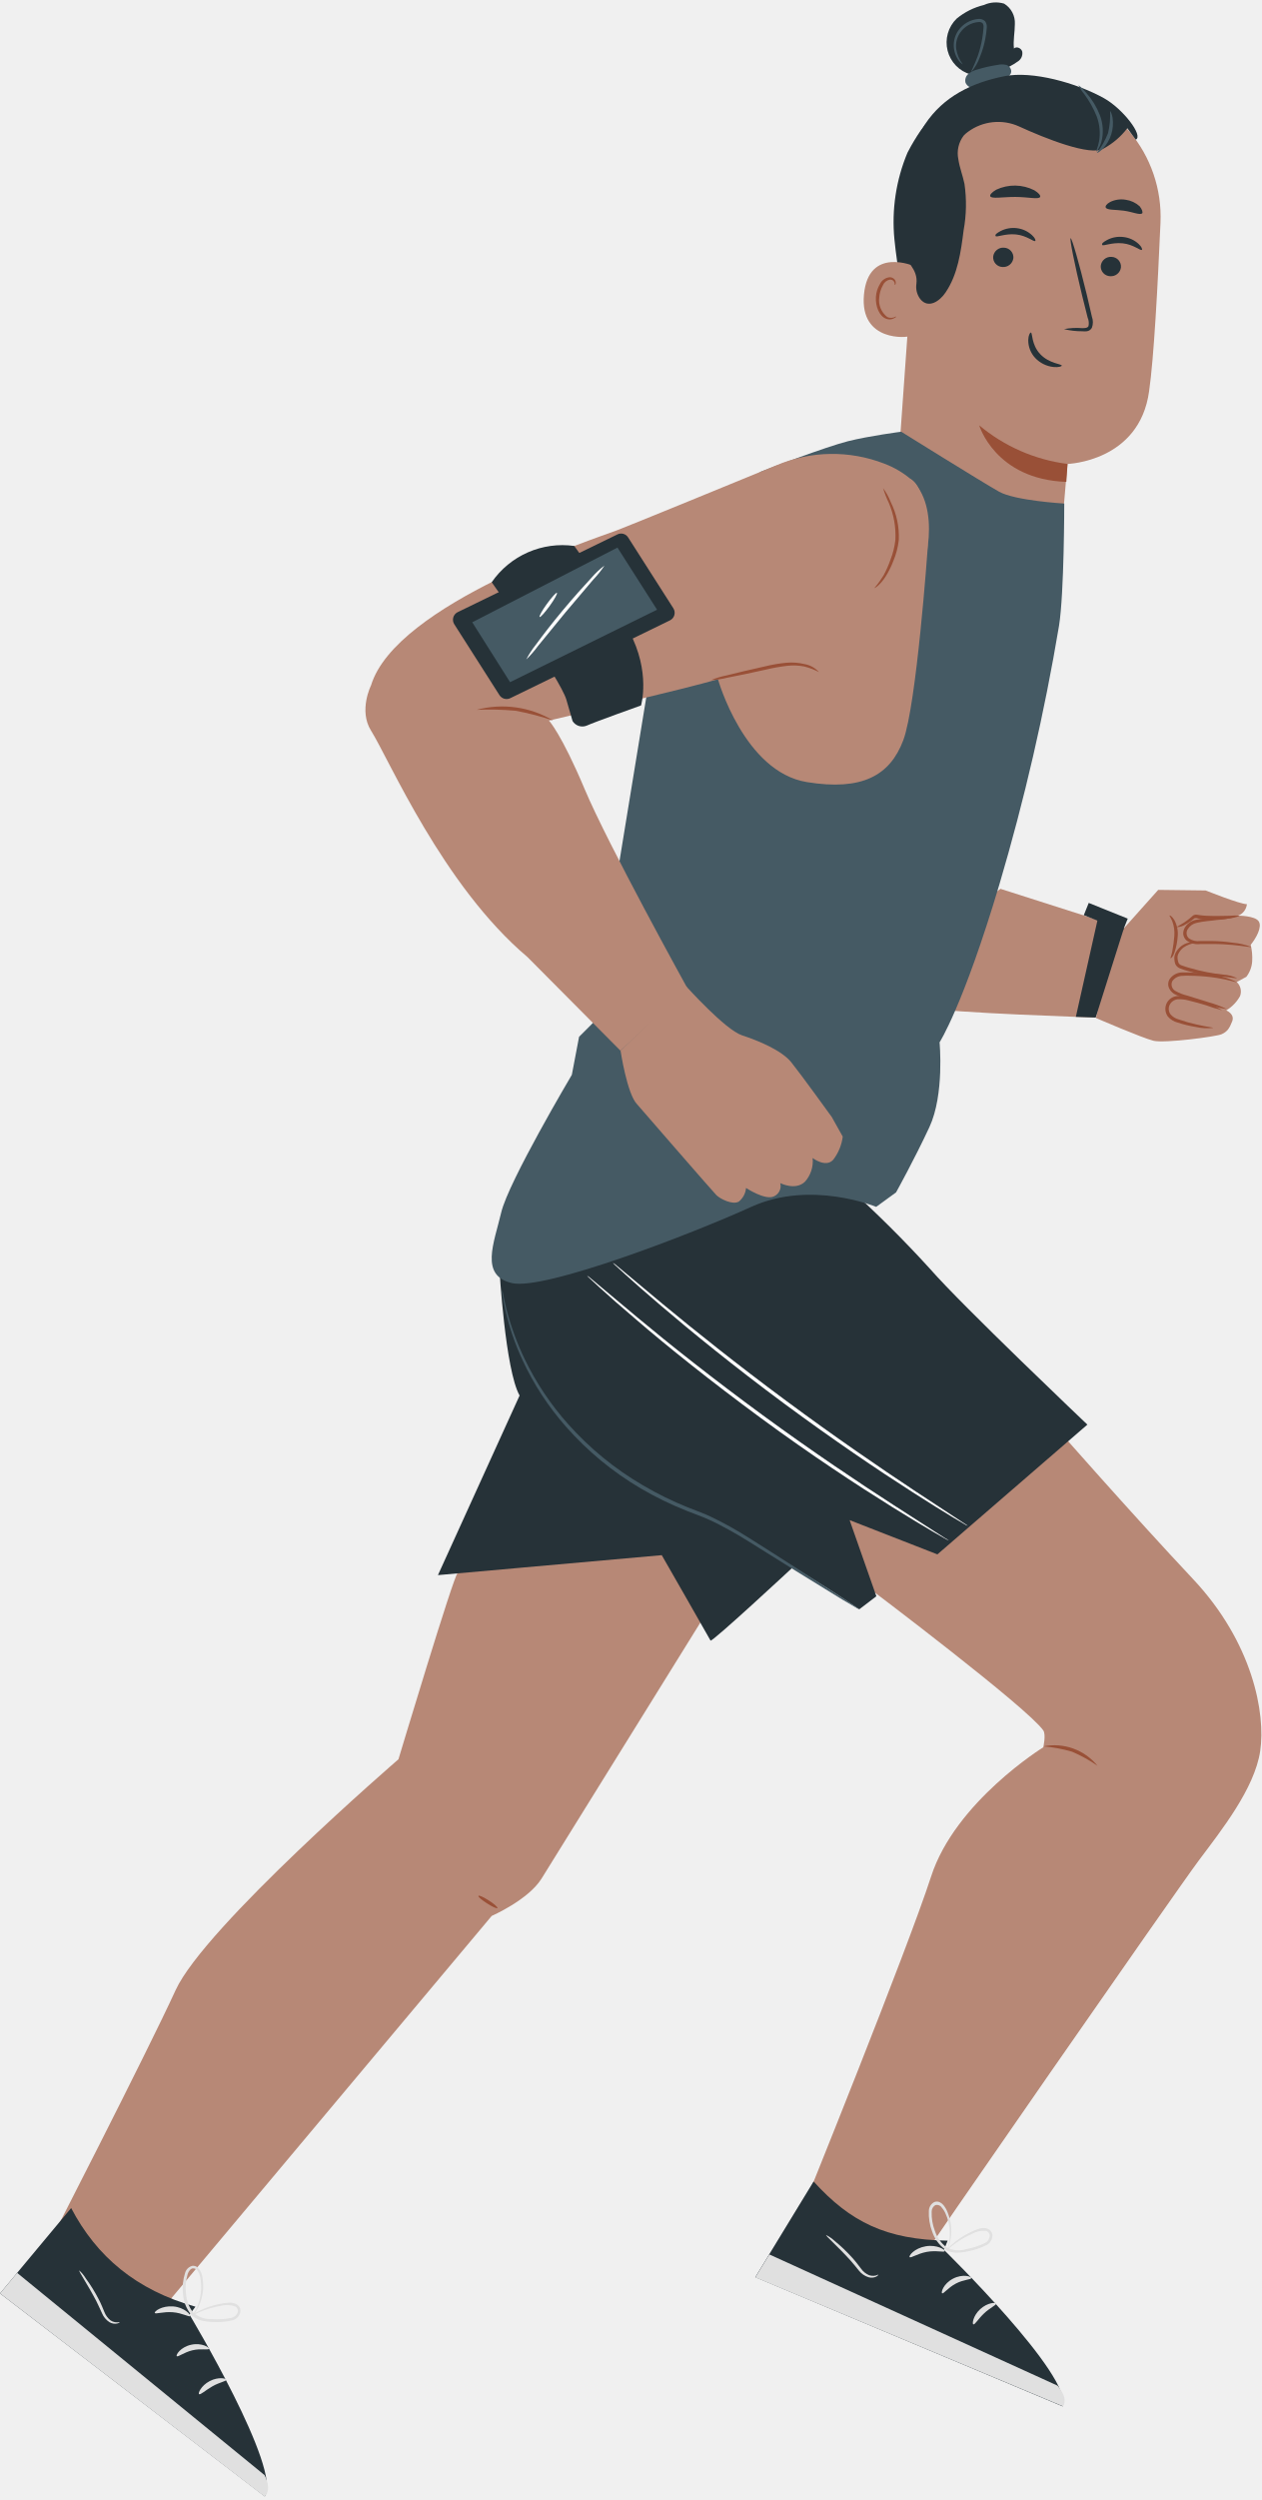
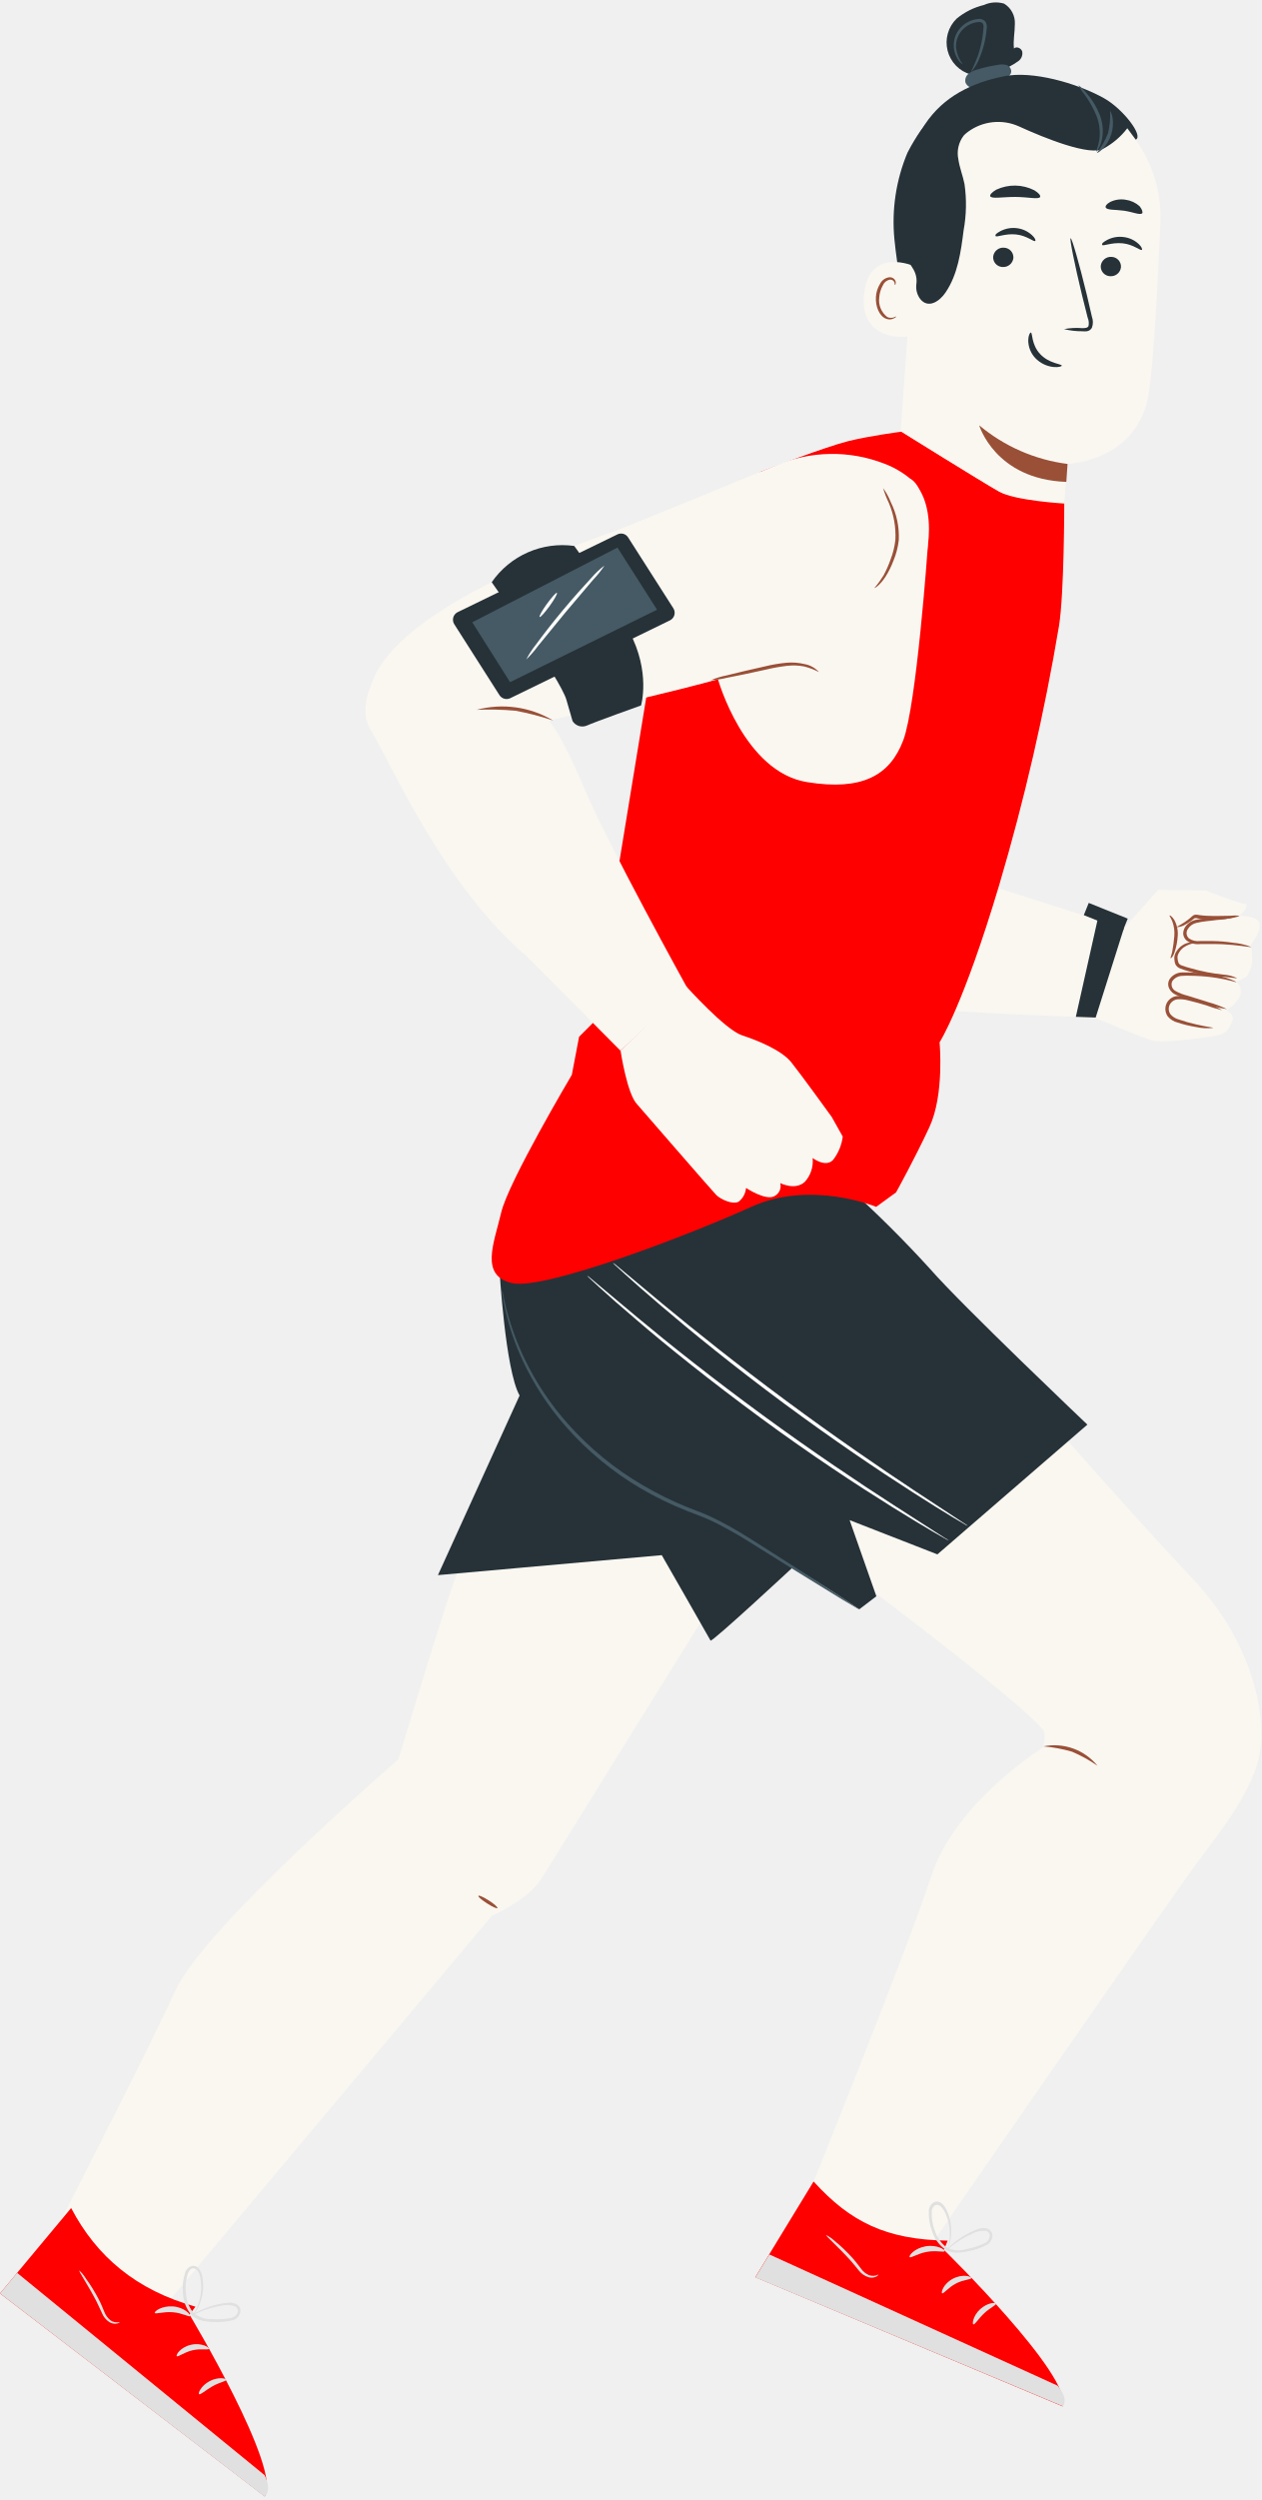
<svg xmlns="http://www.w3.org/2000/svg" width="153" height="303" viewBox="0 0 153 303" fill="none">
-   <path d="M55.498 190.767C55.094 190.807 48.331 213.31 48.331 213.31C48.331 213.31 24.831 233.591 21.296 241.311C17.76 249.031 5.523 272.856 5.523 272.856L19.682 279.974L59.642 232.302C59.642 232.302 64.064 230.372 65.678 227.793C67.291 225.215 85.951 195.126 85.951 195.126L79.623 181.458L55.498 190.767Z" fill="#B78876" />
-   <path d="M105.572 192.682C105.572 192.682 124.627 207.046 126.549 209.814C126.897 210.321 126.549 211.855 126.549 211.855C126.549 211.855 115.886 218.436 112.944 227.509C110.001 236.581 97.519 267.43 97.519 267.43C97.519 267.43 110.674 275.822 111.124 274.912C111.575 274.003 142.7 229.194 145.421 225.563C148.142 221.932 152.176 216.862 152.857 212.314C153.537 207.766 151.955 199.152 144.694 191.44C137.433 183.728 127.474 172.393 127.474 172.393L101.158 177.606L100.241 188.007L105.572 192.65" fill="#B78876" />
+   <path d="M55.498 190.767C55.094 190.807 48.331 213.31 48.331 213.31C48.331 213.31 24.831 233.591 21.296 241.311C17.76 249.031 5.523 272.856 5.523 272.856L19.682 279.974L59.642 232.302C59.642 232.302 64.064 230.372 65.678 227.793C67.291 225.215 85.951 195.126 85.951 195.126L79.623 181.458L55.498 190.767Z" fill="#FAF7F1" />
+   <path d="M105.572 192.682C105.572 192.682 124.627 207.046 126.549 209.814C126.897 210.321 126.549 211.855 126.549 211.855C126.549 211.855 115.886 218.436 112.944 227.509C110.001 236.581 97.519 267.43 97.519 267.43C97.519 267.43 110.674 275.822 111.124 274.912C111.575 274.003 142.7 229.194 145.421 225.563C148.142 221.932 152.176 216.862 152.857 212.314C153.537 207.766 151.955 199.152 144.694 191.44C137.433 183.728 127.474 172.393 127.474 172.393L101.158 177.606L100.241 188.007L105.572 192.65" fill="#FAF7F1" />
  <path d="M60.383 150.324C60.383 150.324 62.091 162.838 66.426 168.438C70.76 174.038 82.119 184.313 87.719 185.935C93.319 187.556 104.227 195.126 104.227 195.126L106.299 193.544L103.056 184.313L113.703 188.466L131.896 172.733C131.896 172.733 116.724 158.329 112.849 153.892C109.649 150.371 106.272 147.016 102.732 143.838L63.183 148.228L60.074 151.115" fill="#263238" />
  <path d="M60.58 153.892C60.58 153.892 61.284 166.12 63.024 169.205L53.121 190.981L80.268 188.561C80.268 188.561 86.05 198.646 86.184 198.915C86.319 199.184 96.032 190.158 96.032 190.158L89.815 163.969L60.58 153.892Z" fill="#263238" />
  <path d="M104.225 195.126C104.04 195.039 103.86 194.941 103.687 194.833L102.16 193.939L96.623 190.53L92.819 188.157C91.442 187.319 90.019 186.354 88.429 185.499C87.638 185.064 86.847 184.637 85.961 184.242C85.075 183.846 84.205 183.546 83.271 183.174C81.36 182.416 79.509 181.515 77.735 180.477C74.325 178.478 71.256 175.946 68.646 172.978C66.51 170.557 64.736 167.84 63.378 164.91C62.46 162.937 61.755 160.871 61.274 158.748C61.124 157.997 61.005 157.412 60.958 157.008C60.917 156.808 60.896 156.604 60.895 156.399C60.962 156.595 61.012 156.796 61.045 157C61.116 157.396 61.251 157.973 61.432 158.717C61.965 160.807 62.704 162.84 63.639 164.784C65.024 167.655 66.805 170.318 68.931 172.693C71.543 175.624 74.602 178.123 77.996 180.097C79.741 181.122 81.56 182.016 83.438 182.771C84.347 183.134 85.273 183.451 86.143 183.862C87.013 184.273 87.835 184.701 88.626 185.144C90.208 186.021 91.648 186.994 93.016 187.841L96.797 190.253L102.255 193.773L103.726 194.746C103.908 194.851 104.075 194.979 104.225 195.126Z" fill="#455A64" />
  <path d="M115.096 186.789C114.923 186.718 114.757 186.633 114.598 186.536L113.221 185.745C112.027 185.057 110.318 184.028 108.222 182.723C104.038 180.121 98.351 176.395 92.276 171.926C86.201 167.457 80.91 163.226 77.16 159.99C75.286 158.408 73.791 157.08 72.77 156.146L71.608 155.071C71.339 154.825 71.204 154.691 71.22 154.675C71.377 154.773 71.525 154.884 71.663 155.007L72.881 156.028L77.35 159.769C81.139 162.933 86.462 167.157 92.521 171.594C98.58 176.032 104.244 179.813 108.38 182.478L113.3 185.642L114.637 186.496C114.801 186.576 114.955 186.674 115.096 186.789Z" fill="white" />
  <path d="M117.401 185.009C117.228 184.945 117.063 184.86 116.911 184.756L115.566 183.965C114.403 183.269 112.734 182.233 110.686 180.92C106.596 178.31 101.028 174.552 95.072 170.147C89.115 165.741 83.903 161.501 80.209 158.345C78.358 156.763 76.879 155.474 75.882 154.556L74.727 153.504C74.584 153.387 74.454 153.255 74.34 153.109C74.5 153.202 74.649 153.313 74.783 153.441L75.985 154.438L80.399 158.124C84.132 161.216 89.368 165.409 95.317 169.814C101.265 174.22 106.794 178.001 110.844 180.683L115.653 183.846L116.958 184.709C117.114 184.796 117.262 184.897 117.401 185.009Z" fill="white" />
  <path d="M133.14 214.11C132.168 213.433 131.129 212.857 130.039 212.393C128.904 212.061 127.738 211.843 126.559 211.745C127.768 211.499 129.021 211.59 130.182 212.009C131.342 212.427 132.365 213.157 133.14 214.117V214.11Z" fill="#995037" />
  <path d="M60.335 231.353C60.279 231.448 59.71 231.195 59.077 230.783C58.444 230.372 57.97 229.993 58.033 229.874C58.096 229.755 58.658 230.032 59.299 230.435C59.939 230.839 60.398 231.258 60.335 231.353Z" fill="#995037" />
-   <path d="M121.353 107.77L136.967 112.753L132.894 123.376C132.894 123.376 115.112 122.814 112.114 122.166C109.117 121.517 109.172 116.629 109.172 116.629L121.353 107.77Z" fill="#B78876" />
-   <path d="M135.425 113.56L140.487 107.896L146.246 107.967C146.246 107.967 150.422 109.644 151.245 109.628C151.213 109.936 151.098 110.228 150.911 110.474C150.724 110.719 150.473 110.909 150.185 111.021C150.185 111.021 152.226 111.021 152.677 111.709C153.127 112.397 152.352 113.765 151.704 114.556C151.864 115.21 151.926 115.885 151.886 116.558C151.841 117.242 151.593 117.898 151.174 118.44L150.011 119.065C150.239 119.278 150.4 119.554 150.471 119.858C150.543 120.162 150.523 120.481 150.414 120.773C150.019 121.489 149.44 122.087 148.737 122.506C148.737 122.506 149.797 122.941 149.465 123.819C149.133 124.697 148.84 125.108 148.168 125.401C147.496 125.693 141.263 126.516 139.918 126.192C138.573 125.867 132.934 123.431 132.934 123.431L135.425 113.56Z" fill="#B78876" />
+   <path d="M121.353 107.77L136.967 112.753L132.894 123.376C132.894 123.376 115.112 122.814 112.114 122.166C109.117 121.517 109.172 116.629 109.172 116.629L121.353 107.77Z" fill="#FAF7F1" />
+   <path d="M135.425 113.56L140.487 107.896L146.246 107.967C146.246 107.967 150.422 109.644 151.245 109.628C151.213 109.936 151.098 110.228 150.911 110.474C150.724 110.719 150.473 110.909 150.185 111.021C150.185 111.021 152.226 111.021 152.677 111.709C153.127 112.397 152.352 113.765 151.704 114.556C151.864 115.21 151.926 115.885 151.886 116.558C151.841 117.242 151.593 117.898 151.174 118.44L150.011 119.065C150.239 119.278 150.4 119.554 150.471 119.858C150.543 120.162 150.523 120.481 150.414 120.773C150.019 121.489 149.44 122.087 148.737 122.506C148.737 122.506 149.797 122.941 149.465 123.819C149.133 124.697 148.84 125.108 148.168 125.401C147.496 125.693 141.263 126.516 139.918 126.192C138.573 125.867 132.934 123.431 132.934 123.431L135.425 113.56Z" fill="#FAF7F1" />
  <path d="M151.772 114.817C151.772 114.881 150.902 114.707 149.502 114.572C148.806 114.509 147.975 114.454 147.05 114.462C146.583 114.462 146.109 114.462 145.595 114.462C145.021 114.538 144.44 114.397 143.965 114.066C143.72 113.87 143.561 113.586 143.522 113.275C143.504 112.974 143.581 112.675 143.744 112.421C143.89 112.193 144.079 111.997 144.302 111.843C144.525 111.69 144.776 111.582 145.041 111.527C145.481 111.43 145.928 111.372 146.378 111.353L147.532 111.266C148.29 111.17 149.056 111.144 149.818 111.187C149.077 111.376 148.32 111.497 147.556 111.551C146.868 111.661 145.974 111.685 145.136 111.899C144.922 111.944 144.719 112.031 144.54 112.156C144.36 112.281 144.208 112.441 144.092 112.626C143.964 112.802 143.906 113.019 143.931 113.234C143.956 113.45 144.062 113.648 144.226 113.789C144.624 114.054 145.105 114.164 145.579 114.098C146.085 114.098 146.583 114.098 147.05 114.098C147.884 114.109 148.717 114.178 149.542 114.303C150.306 114.366 151.058 114.539 151.772 114.817Z" fill="#995037" />
  <path d="M150.051 118.598C150.051 118.654 149.395 118.519 148.343 118.432C146.95 118.384 145.568 118.163 144.23 117.776C143.836 117.675 143.451 117.549 143.075 117.396C142.863 117.298 142.688 117.135 142.576 116.929C142.5 116.741 142.457 116.54 142.45 116.336C142.422 116.142 142.441 115.944 142.505 115.759C142.557 115.591 142.637 115.433 142.743 115.292C142.914 115.033 143.134 114.81 143.391 114.635C143.757 114.384 144.189 114.247 144.633 114.24C144.941 114.24 145.108 114.303 145.1 114.327C144.549 114.372 144.02 114.56 143.565 114.873C143.348 115.036 143.166 115.24 143.027 115.474C142.949 115.597 142.888 115.73 142.845 115.869C142.82 116.013 142.82 116.161 142.845 116.304C142.862 116.459 142.899 116.611 142.956 116.755C143.026 116.882 143.138 116.98 143.272 117.032C143.63 117.168 143.994 117.284 144.364 117.38C145.684 117.767 147.037 118.031 148.406 118.171C148.977 118.207 149.535 118.352 150.051 118.598Z" fill="#995037" />
  <path d="M148.829 122.355C148.024 122.234 147.23 122.044 146.457 121.786L143.902 121.058C143.372 120.938 142.861 120.746 142.383 120.489C142.118 120.31 141.91 120.061 141.782 119.769C141.716 119.609 141.688 119.437 141.697 119.264C141.707 119.092 141.755 118.924 141.837 118.772C142.007 118.506 142.241 118.287 142.517 118.135C142.793 117.983 143.104 117.903 143.419 117.902C143.989 117.902 144.503 117.902 145.001 117.95C145.894 117.998 146.782 118.109 147.659 118.282C148.25 118.404 148.829 118.576 149.391 118.796C149.787 118.954 149.992 119.073 149.976 119.096C149.961 119.12 149.083 118.804 147.603 118.574C146.736 118.439 145.862 118.354 144.985 118.321C144.487 118.321 143.949 118.274 143.443 118.321C143.194 118.318 142.949 118.377 142.729 118.493C142.51 118.609 142.323 118.779 142.185 118.986C142.091 119.198 142.08 119.438 142.157 119.657C142.233 119.876 142.391 120.057 142.597 120.164C143.036 120.409 143.507 120.593 143.997 120.71L146.528 121.501C147.319 121.718 148.089 122.004 148.829 122.355Z" fill="#995037" />
  <path d="M147.146 124.633C146.452 124.714 145.748 124.677 145.066 124.523C144.315 124.402 143.574 124.223 142.851 123.985C142.378 123.87 141.954 123.606 141.641 123.233C141.481 123.005 141.385 122.738 141.361 122.46C141.338 122.183 141.388 121.904 141.507 121.651C141.626 121.405 141.808 121.193 142.034 121.038C142.26 120.883 142.523 120.789 142.796 120.766C143.263 120.734 143.732 120.788 144.18 120.924C144.912 121.111 145.633 121.338 146.34 121.604C147.008 121.809 147.645 122.107 148.23 122.49C147.557 122.321 146.895 122.115 146.245 121.873C145.636 121.691 144.908 121.477 144.093 121.288C143.686 121.179 143.264 121.136 142.843 121.161C142.639 121.183 142.444 121.256 142.275 121.374C142.107 121.491 141.97 121.649 141.878 121.833C141.789 122.015 141.751 122.218 141.768 122.42C141.785 122.622 141.856 122.815 141.973 122.98C142.235 123.288 142.586 123.507 142.978 123.605C143.679 123.852 144.395 124.056 145.122 124.214C146.363 124.507 147.154 124.57 147.146 124.633Z" fill="#995037" />
  <path d="M150.32 111.021C150.36 111.163 148.556 111.614 146.31 111.479C146.033 111.479 145.756 111.44 145.519 111.4C145.392 111.4 145.242 111.337 145.139 111.329H145.005C144.973 111.321 144.941 111.321 144.91 111.329C144.583 111.599 144.234 111.84 143.866 112.049C143.527 112.275 143.133 112.403 142.727 112.421C142.727 112.357 143.122 112.191 143.715 111.796C144.066 111.556 144.399 111.291 144.712 111.005C144.79 110.958 144.876 110.926 144.965 110.91H145.202L145.574 110.965C145.827 111.005 146.096 111.021 146.365 111.036C147.457 111.092 148.461 111.036 149.173 111.036C149.554 110.996 149.938 110.991 150.32 111.021Z" fill="#995037" />
  <path d="M141.989 116.178C141.934 116.178 142.084 115.877 142.187 115.387C142.305 114.767 142.389 114.141 142.44 113.512C142.494 112.9 142.41 112.284 142.195 111.709C142.021 111.266 141.815 111.036 141.862 110.997C141.91 110.957 142.187 111.123 142.456 111.574C142.778 112.175 142.916 112.857 142.851 113.536C142.808 114.196 142.677 114.848 142.464 115.474C142.282 116.028 142.029 116.217 141.989 116.178Z" fill="#995037" />
  <path d="M133.13 111.535L130.496 123.289L132.901 123.376L136.326 112.547L133.13 111.535Z" fill="#263238" />
  <path d="M136.791 111.382L132.059 109.477L131.462 110.959L136.195 112.864L136.791 111.382Z" fill="#263238" />
  <path d="M117.752 9.031C117.071 8.838 116.452 8.47 115.959 7.963C115.465 7.455 115.114 6.827 114.94 6.141C114.766 5.455 114.776 4.735 114.968 4.054C115.16 3.373 115.528 2.754 116.035 2.26C116.995 1.466 118.123 0.901 119.334 0.607C120.106 0.256 120.981 0.197 121.794 0.441C122.216 0.696 122.56 1.062 122.79 1.498C123.02 1.934 123.127 2.425 123.099 2.917C123.099 3.906 122.877 4.894 122.988 5.883C123.296 5.575 123.882 5.836 123.993 6.255C124.031 6.47 124.008 6.691 123.927 6.894C123.846 7.096 123.71 7.272 123.534 7.402C123.181 7.654 122.811 7.882 122.426 8.082C122.236 8.185 122.069 8.325 121.933 8.493C121.797 8.662 121.696 8.855 121.635 9.063" fill="#263238" />
  <path d="M119.415 10.321C119.024 10.523 118.596 10.641 118.157 10.669C117.937 10.681 117.719 10.626 117.532 10.51C117.345 10.393 117.199 10.223 117.113 10.02C117.065 9.827 117.073 9.624 117.136 9.435C117.199 9.245 117.314 9.078 117.469 8.952C117.783 8.704 118.148 8.526 118.537 8.43C119.346 8.18 120.174 7.992 121.012 7.869C121.353 7.789 121.708 7.789 122.049 7.869C122.222 7.917 122.375 8.02 122.485 8.162C122.595 8.305 122.656 8.479 122.658 8.66C122.658 9.087 122.207 9.364 121.811 9.545C120.822 9.99 119.776 10.294 118.703 10.447" fill="#455A64" />
  <path d="M110.475 39.547C109.513 36.102 108.848 32.579 108.49 29.02C108.14 25.441 108.683 21.832 110.072 18.515C110.301 18.017 112.152 14.726 112.682 14.821C113.062 14.885 111.852 17.985 112.018 18.341C113.547 21.742 114.002 25.527 113.323 29.194C112.75 32.747 111.781 36.225 110.436 39.563" fill="#263238" />
-   <path d="M117.92 72.524C112.383 72.017 108.357 64.78 108.745 59.243L111.117 25.927C111.466 16.949 116.971 9.672 125.933 10.265L126.724 10.368C130.722 10.869 134.385 12.855 136.986 15.933C139.587 19.01 140.936 22.953 140.764 26.979C140.423 34.754 139.973 43.336 139.379 47.457C138.201 55.992 129.484 56.253 129.484 56.253C129.484 56.253 129.294 58.239 129.089 60.762C128.98 62.104 128.607 63.411 127.99 64.608C127.374 65.805 126.526 66.868 125.497 67.736C124.467 68.604 123.276 69.259 121.992 69.664C120.708 70.069 119.356 70.216 118.015 70.095L117.92 72.524Z" fill="#B78876" />
+   <path d="M117.92 72.524C112.383 72.017 108.357 64.78 108.745 59.243L111.117 25.927C111.466 16.949 116.971 9.672 125.933 10.265L126.724 10.368C130.722 10.869 134.385 12.855 136.986 15.933C139.587 19.01 140.936 22.953 140.764 26.979C140.423 34.754 139.973 43.336 139.379 47.457C138.201 55.992 129.484 56.253 129.484 56.253C129.484 56.253 129.294 58.239 129.089 60.762C128.98 62.104 128.607 63.411 127.99 64.608C127.374 65.805 126.526 66.868 125.497 67.736C124.467 68.604 123.276 69.259 121.992 69.664C120.708 70.069 119.356 70.216 118.015 70.095L117.92 72.524Z" fill="#FAF7F1" />
  <path d="M129.491 56.253C125.544 55.75 121.824 54.124 118.773 51.57C118.773 51.57 120.711 58.128 129.341 58.428L129.491 56.253Z" fill="#995037" />
  <path d="M135.97 32.405C135.934 32.724 135.775 33.015 135.527 33.218C135.279 33.42 134.961 33.517 134.642 33.489C134.485 33.482 134.331 33.443 134.189 33.376C134.047 33.309 133.92 33.214 133.815 33.096C133.711 32.979 133.63 32.842 133.579 32.694C133.528 32.545 133.508 32.388 133.518 32.231C133.554 31.913 133.713 31.621 133.962 31.418C134.21 31.216 134.528 31.118 134.847 31.147C135.004 31.154 135.158 31.193 135.3 31.26C135.442 31.327 135.569 31.422 135.674 31.54C135.778 31.657 135.858 31.794 135.909 31.942C135.96 32.091 135.981 32.248 135.97 32.405Z" fill="#263238" />
  <path d="M138.501 30.293C138.335 30.435 137.497 29.636 136.176 29.502C134.855 29.367 133.803 29.873 133.7 29.7C133.597 29.526 133.827 29.352 134.285 29.098C134.901 28.772 135.604 28.648 136.294 28.742C136.979 28.821 137.619 29.118 138.122 29.589C138.485 29.929 138.588 30.237 138.501 30.293Z" fill="#263238" />
  <path d="M122.92 31.29C122.882 31.609 122.722 31.9 122.472 32.103C122.222 32.305 121.903 32.402 121.583 32.373C121.427 32.366 121.273 32.328 121.132 32.26C120.99 32.193 120.864 32.098 120.76 31.98C120.656 31.863 120.576 31.726 120.526 31.578C120.476 31.429 120.456 31.272 120.468 31.116C120.504 30.797 120.663 30.505 120.912 30.303C121.16 30.1 121.478 30.003 121.797 30.032C121.954 30.039 122.108 30.077 122.25 30.145C122.392 30.212 122.519 30.307 122.623 30.424C122.728 30.541 122.808 30.678 122.859 30.827C122.91 30.976 122.931 31.133 122.92 31.29Z" fill="#263238" />
  <path d="M125.568 29.217C125.402 29.36 124.555 28.561 123.242 28.426C121.929 28.292 120.869 28.806 120.766 28.624C120.664 28.442 120.893 28.276 121.352 28.023C121.969 27.701 122.671 27.577 123.361 27.667C124.044 27.753 124.683 28.052 125.188 28.521C125.552 28.853 125.655 29.154 125.568 29.217Z" fill="#263238" />
  <path d="M129.059 39.903C129.778 39.768 130.512 39.728 131.242 39.785C131.582 39.785 131.906 39.785 132.033 39.539C132.106 39.197 132.07 38.84 131.93 38.519L131.258 35.837C130.34 32.033 129.715 28.916 129.865 28.885C130.016 28.853 130.894 31.906 131.819 35.711C132.041 36.652 132.246 37.546 132.444 38.4C132.603 38.832 132.603 39.306 132.444 39.737C132.383 39.851 132.296 39.949 132.19 40.023C132.084 40.097 131.963 40.145 131.835 40.164C131.643 40.184 131.45 40.184 131.258 40.164C130.517 40.169 129.778 40.082 129.059 39.903Z" fill="#263238" />
  <path d="M125.039 40.323C125.253 40.323 125.079 41.77 126.17 42.933C127.262 44.096 128.804 44.127 128.788 44.333C128.788 44.42 128.417 44.562 127.776 44.499C126.938 44.407 126.16 44.024 125.577 43.415C125.025 42.826 124.719 42.048 124.723 41.24C124.739 40.639 124.944 40.307 125.039 40.323Z" fill="#263238" />
  <path d="M126.164 23.878C125.99 24.218 124.701 23.878 123.135 23.878C121.569 23.878 120.272 24.139 120.113 23.791C120.042 23.625 120.295 23.316 120.841 23C121.566 22.66 122.358 22.489 123.159 22.501C123.959 22.514 124.747 22.709 125.46 23.071C125.998 23.395 126.243 23.712 126.164 23.878Z" fill="#263238" />
  <path d="M138.55 25.855C138.281 26.125 137.411 25.697 136.327 25.547C135.244 25.397 134.295 25.5 134.12 25.16C134.049 24.993 134.231 24.716 134.666 24.487C135.245 24.205 135.898 24.111 136.533 24.218C137.167 24.304 137.76 24.58 138.234 25.009C138.55 25.405 138.629 25.729 138.55 25.855Z" fill="#263238" />
-   <path d="M110.998 32.318C110.864 32.239 105.343 29.842 104.797 35.711C104.251 41.58 110.255 40.916 110.278 40.75C110.302 40.584 110.998 32.318 110.998 32.318Z" fill="#B78876" />
+   <path d="M110.998 32.318C110.864 32.239 105.343 29.842 104.797 35.711C104.251 41.58 110.255 40.916 110.278 40.75C110.302 40.584 110.998 32.318 110.998 32.318Z" fill="#FAF7F1" />
  <path d="M108.698 38.361C108.698 38.361 108.588 38.424 108.406 38.487C108.145 38.574 107.861 38.554 107.615 38.432C107.259 38.157 106.983 37.792 106.813 37.375C106.644 36.959 106.588 36.505 106.65 36.059C106.685 35.554 106.831 35.062 107.077 34.62C107.148 34.441 107.261 34.283 107.407 34.159C107.554 34.035 107.728 33.949 107.915 33.908C108.036 33.889 108.159 33.913 108.265 33.975C108.37 34.037 108.45 34.133 108.493 34.248C108.556 34.414 108.493 34.533 108.54 34.541C108.588 34.548 108.675 34.453 108.651 34.208C108.63 34.061 108.56 33.924 108.453 33.821C108.302 33.683 108.104 33.609 107.9 33.615C107.657 33.64 107.425 33.725 107.225 33.864C107.024 34.002 106.862 34.188 106.753 34.406C106.456 34.883 106.282 35.427 106.246 35.988C106.167 37.166 106.674 38.361 107.496 38.654C107.649 38.715 107.814 38.741 107.978 38.73C108.142 38.719 108.302 38.671 108.445 38.59C108.675 38.511 108.714 38.369 108.698 38.361Z" fill="#995037" />
  <path d="M137.759 16.933C138.755 16.482 136.177 13.168 133.915 11.91C130.521 10.02 125.214 8.58 121.884 9.229C117.874 10.02 114.449 11.689 112.186 15.09C110 18.56 108.774 22.548 108.635 26.646C108.481 27.89 108.664 29.152 109.165 30.301C109.869 31.669 111.38 32.618 111.158 34.406C111.109 34.728 111.124 35.057 111.202 35.373C111.281 35.69 111.422 35.987 111.617 36.249C112.598 37.483 113.99 36.518 114.694 35.458C116.181 33.267 116.553 30.538 116.885 27.912C117.223 26.058 117.258 24.161 116.988 22.296C116.782 21.291 116.394 20.326 116.244 19.314C116.138 18.812 116.142 18.293 116.257 17.793C116.372 17.293 116.594 16.824 116.909 16.419C117.066 16.255 117.238 16.107 117.423 15.976C118.302 15.33 119.338 14.929 120.424 14.815C121.509 14.701 122.606 14.878 123.6 15.327C126.764 16.775 132.301 18.998 133.883 18.001C134.996 17.393 135.969 16.558 136.738 15.549L137.759 16.933Z" fill="#263238" />
  <path d="M130.812 10.321C130.812 10.321 131.224 10.621 131.754 11.246C132.469 12.054 133.034 12.984 133.423 13.991C133.811 15.02 133.872 16.145 133.597 17.21C133.359 18.001 132.988 18.412 132.956 18.381C132.924 18.349 133.162 17.914 133.312 17.139C133.486 16.13 133.39 15.093 133.035 14.133C132.651 13.167 132.143 12.255 131.524 11.42C131.237 11.088 130.998 10.718 130.812 10.321Z" fill="#455A64" />
  <path d="M134.649 13.469C134.696 13.469 134.854 13.746 134.949 14.26C135.05 14.943 134.996 15.641 134.791 16.3C134.582 16.962 134.222 17.566 133.739 18.064C133.367 18.436 133.075 18.578 133.043 18.539C133.605 17.817 134.061 17.018 134.396 16.166C134.61 15.284 134.695 14.375 134.649 13.469Z" fill="#455A64" />
  <path d="M116.789 7.805C116.789 7.805 116.591 7.71 116.354 7.425C115.945 6.899 115.712 6.257 115.689 5.591C115.667 4.925 115.855 4.269 116.227 3.716C116.507 3.308 116.875 2.969 117.303 2.723C117.732 2.476 118.21 2.329 118.703 2.292C118.848 2.28 118.994 2.3 119.131 2.351C119.268 2.401 119.392 2.481 119.494 2.585C119.657 2.814 119.728 3.096 119.692 3.376C119.657 3.827 119.596 4.276 119.51 4.72C119.368 5.474 119.148 6.211 118.853 6.919C118.617 7.585 118.261 8.202 117.801 8.738C117.746 8.699 118.149 8.011 118.592 6.808C118.838 6.106 119.023 5.383 119.146 4.649C119.218 4.217 119.268 3.781 119.296 3.344C119.323 3.163 119.287 2.979 119.193 2.822C119.125 2.762 119.044 2.717 118.957 2.691C118.869 2.666 118.777 2.659 118.687 2.672C118.255 2.706 117.836 2.834 117.459 3.047C117.082 3.26 116.756 3.553 116.504 3.906C116.08 4.487 115.893 5.208 115.982 5.923C116.091 6.607 116.369 7.254 116.789 7.805Z" fill="#455A64" />
-   <path d="M92.325 57.178C93.044 56.878 100.235 54.157 102.845 53.5C105.455 52.844 109.315 52.346 109.315 52.346C109.315 52.346 119.218 58.515 121.18 59.615C123.141 60.714 129.09 61.054 129.09 61.054C129.09 61.054 129.09 71.914 128.457 75.869C126.682 86.474 124.263 96.961 121.211 107.271C116.821 121.992 113.966 126.381 113.966 126.381C113.966 126.381 114.575 132.709 112.732 136.664C110.889 140.619 108.69 144.574 108.69 144.574L106.278 146.33C106.278 146.33 98.368 143.032 91.122 146.33C83.877 149.628 66.072 156.47 62.117 155.577C58.162 154.683 59.918 150.744 60.796 147.01C61.674 143.277 69.362 130.321 69.362 130.321L70.24 125.709L71.933 124.016L78.388 84.562C78.388 84.562 90.466 57.938 92.325 57.178Z" fill="#455A64" />
-   <path d="M87.09 82.371C87.09 82.371 90.254 93.595 97.879 94.829C104.563 95.913 107.948 94.038 109.562 89.759C111.175 85.48 112.52 66.536 112.52 66.536C112.52 66.536 112.702 59.551 110.558 58.136C108.415 56.72 87.09 82.371 87.09 82.371Z" fill="#B78876" />
-   <path d="M75.273 127.402C75.273 127.402 76.064 132.662 77.275 133.888C77.275 133.888 86.45 144.463 86.893 144.906C87.336 145.349 88.831 146.124 89.606 145.697C89.859 145.495 90.068 145.244 90.221 144.958C90.373 144.673 90.465 144.359 90.492 144.036C90.492 144.036 92.865 145.618 93.925 145.033C94.208 144.892 94.435 144.658 94.566 144.37C94.697 144.082 94.725 143.757 94.645 143.451C94.645 143.451 96.472 144.392 97.635 143.285C97.983 142.897 98.247 142.441 98.407 141.944C98.568 141.448 98.623 140.924 98.568 140.406C98.568 140.406 100.15 141.624 101.059 140.627C101.692 139.809 102.094 138.837 102.222 137.811L100.893 135.438C100.893 135.438 97.136 130.234 95.974 128.794C94.811 127.354 92.019 126.192 89.994 125.527C87.969 124.863 83.231 119.587 83.231 119.587L75.273 127.402Z" fill="#B78876" />
-   <path d="M107.257 56.214C103.038 54.577 98.349 54.648 94.182 56.411C87.569 59.124 76.377 63.72 74.771 64.321C72.469 65.207 48.02 73.18 45.006 83.099C45.006 83.099 43.472 86.152 45.006 88.589C47.213 92.1 53.707 107.374 63.99 116.051L75.269 127.402L83.345 119.761C83.345 119.761 73.751 102.415 70.919 95.684C68.087 88.952 66.584 87.37 66.584 87.37C66.584 87.37 76.511 85.061 82.886 83.471C89.262 81.881 97.235 79.397 97.235 79.397C97.235 79.397 108.396 75.324 110.523 72.128C112.651 68.933 114.067 61.323 110.523 58.136C109.553 57.312 108.448 56.662 107.257 56.214Z" fill="#B78876" />
+   <path d="M92.325 57.178C93.044 56.878 100.235 54.157 102.845 53.5C105.455 52.844 109.315 52.346 109.315 52.346C109.315 52.346 119.218 58.515 121.18 59.615C123.141 60.714 129.09 61.054 129.09 61.054C129.09 61.054 129.09 71.914 128.457 75.869C126.682 86.474 124.263 96.961 121.211 107.271C116.821 121.992 113.966 126.381 113.966 126.381C113.966 126.381 114.575 132.709 112.732 136.664C110.889 140.619 108.69 144.574 108.69 144.574L106.278 146.33C106.278 146.33 98.368 143.032 91.122 146.33C83.877 149.628 66.072 156.471 62.117 155.577C58.162 154.683 59.918 150.744 60.796 147.01C61.674 143.277 69.362 130.321 69.362 130.321L70.24 125.709L71.933 124.016L78.388 84.562C78.388 84.562 90.466 57.938 92.325 57.178Z" fill="#FF0000" />
+   <path d="M87.09 82.371C87.09 82.371 90.254 93.595 97.879 94.829C104.563 95.913 107.948 94.038 109.562 89.759C111.175 85.48 112.52 66.536 112.52 66.536C112.52 66.536 112.702 59.551 110.558 58.136C108.415 56.72 87.09 82.371 87.09 82.371Z" fill="#FAF7F1" />
+   <path d="M75.273 127.402C75.273 127.402 76.064 132.662 77.275 133.888C77.275 133.888 86.45 144.463 86.893 144.906C87.336 145.349 88.831 146.124 89.606 145.697C89.859 145.495 90.068 145.244 90.221 144.958C90.373 144.673 90.465 144.359 90.492 144.036C90.492 144.036 92.865 145.618 93.925 145.033C94.208 144.892 94.435 144.658 94.566 144.37C94.697 144.082 94.725 143.757 94.645 143.451C94.645 143.451 96.472 144.392 97.635 143.285C97.983 142.897 98.247 142.441 98.407 141.944C98.568 141.448 98.623 140.924 98.568 140.406C98.568 140.406 100.15 141.624 101.059 140.627C101.692 139.809 102.094 138.837 102.222 137.811L100.893 135.438C100.893 135.438 97.136 130.234 95.974 128.794C94.811 127.354 92.019 126.192 89.994 125.527C87.969 124.863 83.231 119.587 83.231 119.587L75.273 127.402Z" fill="#FAF7F1" />
+   <path d="M107.257 56.214C103.038 54.577 98.349 54.648 94.182 56.411C87.569 59.124 76.377 63.72 74.771 64.321C72.469 65.207 48.02 73.18 45.006 83.099C45.006 83.099 43.472 86.152 45.006 88.589C47.213 92.1 53.707 107.374 63.99 116.051L75.269 127.402L83.345 119.761C83.345 119.761 73.751 102.415 70.919 95.684C68.087 88.952 66.584 87.37 66.584 87.37C66.584 87.37 76.511 85.061 82.886 83.471C89.262 81.881 97.235 79.397 97.235 79.397C97.235 79.397 108.396 75.324 110.523 72.128C112.651 68.933 114.067 61.323 110.523 58.136C109.553 57.312 108.448 56.662 107.257 56.214Z" fill="#FAF7F1" />
  <path d="M59.641 70.594C59.641 70.594 67.938 82.26 68.697 84.831L69.449 87.426C69.621 87.704 69.886 87.913 70.197 88.016C70.508 88.119 70.845 88.109 71.149 87.987C72.186 87.52 77.754 85.535 77.754 85.535C77.754 85.535 78.956 81.501 76.33 76.581C74.318 72.987 72.089 69.519 69.654 66.196C67.742 65.929 65.793 66.199 64.025 66.976C62.256 67.752 60.739 69.005 59.641 70.594Z" fill="#263238" />
  <path d="M57.812 86.065C59.368 85.649 60.992 85.549 62.587 85.772C64.182 85.995 65.716 86.536 67.099 87.362C65.608 86.859 64.082 86.462 62.535 86.176C60.965 86.033 59.387 85.996 57.812 86.065Z" fill="#995037" />
  <path d="M99.341 81.493C98.767 81.192 98.159 80.961 97.529 80.805C96.841 80.675 96.137 80.651 95.441 80.734C94.581 80.835 93.728 80.989 92.886 81.192C91.059 81.604 89.406 81.944 88.204 82.173C87.562 82.338 86.904 82.434 86.242 82.458C86.857 82.204 87.495 82.013 88.148 81.889C89.327 81.588 90.972 81.2 92.791 80.797C93.652 80.584 94.527 80.436 95.41 80.354C96.142 80.29 96.879 80.347 97.593 80.52C98.268 80.639 98.884 80.982 99.341 81.493Z" fill="#995037" />
  <path d="M107.115 59.18C107.499 59.703 107.813 60.275 108.048 60.88C108.759 62.304 109.094 63.886 109.021 65.476C108.924 66.347 108.703 67.199 108.364 68.007C108.113 68.669 107.798 69.305 107.423 69.905C106.766 70.942 106.086 71.345 106.062 71.297C106.472 70.812 106.845 70.296 107.178 69.755C107.503 69.15 107.781 68.521 108.008 67.873C108.314 67.093 108.516 66.276 108.609 65.444C108.683 63.919 108.413 62.397 107.818 60.991C107.535 60.407 107.299 59.802 107.115 59.18Z" fill="#995037" />
  <path d="M55.101 75.687L60.582 84.285C60.718 84.495 60.925 84.649 61.165 84.717C61.405 84.785 61.662 84.764 61.887 84.657L81.258 75.221C81.388 75.158 81.503 75.069 81.595 74.959C81.688 74.849 81.756 74.721 81.796 74.583C81.835 74.445 81.845 74.3 81.825 74.157C81.805 74.015 81.754 73.879 81.678 73.757L76.188 65.159C76.056 64.949 75.849 64.795 75.61 64.728C75.37 64.66 75.114 64.685 74.891 64.796L55.496 74.232C55.37 74.297 55.258 74.387 55.169 74.497C55.08 74.608 55.014 74.735 54.977 74.872C54.94 75.009 54.932 75.153 54.953 75.293C54.974 75.433 55.025 75.568 55.101 75.687Z" fill="#263238" />
  <path d="M61.869 82.711L57.281 75.45L74.897 66.393L79.698 73.924L61.869 82.711Z" fill="#455A64" />
  <path d="M73.324 68.569C72.923 69.175 72.467 69.745 71.963 70.269C71.006 71.4 69.859 72.761 68.578 74.264L65.264 78.314C64.834 78.902 64.355 79.452 63.832 79.959C64.169 79.312 64.57 78.7 65.026 78.132C65.817 77.048 66.948 75.577 68.261 74.003C69.575 72.429 70.824 71.044 71.75 70.048C72.221 69.501 72.749 69.005 73.324 68.569Z" fill="white" />
  <path d="M67.552 71.883C67.647 71.946 67.251 72.674 66.674 73.465C66.096 74.256 65.55 74.881 65.456 74.809C65.361 74.738 65.756 74.018 66.334 73.227C66.911 72.436 67.465 71.811 67.552 71.883Z" fill="white" />
-   <path d="M114.947 271.677L114.496 272.792C114.496 272.792 130.19 288.145 128.908 291.776L91.613 276.107L98.685 264.503C103.154 269.423 107.48 271.559 114.947 271.677Z" fill="#263238" />
+   <path d="M114.947 271.677L114.496 272.792C114.496 272.792 130.19 288.145 128.908 291.776L91.613 276.107L98.685 264.503C103.154 269.423 107.48 271.559 114.947 271.677Z" fill="#FF0000" />
  <path d="M91.613 276.13L93.314 273.346L128.267 289.253C128.267 289.253 129.628 290.677 128.948 291.768L91.613 276.13Z" fill="#E0E0E0" />
  <path d="M114.584 272.951C114.497 273.125 113.556 272.824 112.409 273.038C111.262 273.251 110.471 273.829 110.336 273.67C110.202 273.512 110.914 272.587 112.298 272.357C113.682 272.128 114.695 272.8 114.584 272.951Z" fill="#E0E0E0" />
  <path d="M117.811 276.21C117.811 276.407 116.862 276.384 115.921 276.89C114.979 277.396 114.457 278.14 114.283 278.061C114.109 277.981 114.418 276.898 115.604 276.281C116.791 275.664 117.882 276.036 117.811 276.21Z" fill="#E0E0E0" />
  <path d="M118.072 281.825C117.89 281.825 118.016 280.781 118.902 279.974C119.788 279.168 120.808 279.136 120.824 279.318C120.84 279.5 120.081 279.816 119.369 280.489C118.657 281.161 118.253 281.881 118.072 281.825Z" fill="#E0E0E0" />
  <path d="M114.818 272.951C114.871 272.878 114.914 272.798 114.945 272.713C115.049 272.481 115.133 272.24 115.198 271.994C115.441 271.072 115.455 270.106 115.238 269.178C115.167 268.87 115.072 268.568 114.953 268.276C114.832 267.943 114.655 267.633 114.431 267.358C114.303 267.207 114.144 267.086 113.964 267.003C113.862 266.959 113.751 266.937 113.64 266.937C113.529 266.937 113.418 266.959 113.316 267.003C113.122 267.107 112.96 267.261 112.846 267.448C112.732 267.636 112.67 267.851 112.667 268.07C112.627 268.917 112.762 269.762 113.062 270.554C113.346 271.433 113.9 272.199 114.644 272.745C115.051 273.002 115.524 273.137 116.005 273.133C116.45 273.132 116.893 273.082 117.326 272.982C118.152 272.838 118.951 272.571 119.699 272.191C119.886 272.085 120.046 271.935 120.164 271.755C120.282 271.575 120.356 271.369 120.379 271.155C120.399 270.935 120.337 270.716 120.205 270.538C120.074 270.374 119.894 270.255 119.691 270.198C119.337 270.105 118.962 270.13 118.623 270.269C118.327 270.375 118.036 270.497 117.753 270.633C116.888 271.04 116.088 271.573 115.38 272.215C115.189 272.384 115.006 272.564 114.834 272.753C114.724 272.887 114.668 272.959 114.676 272.967C114.684 272.974 114.953 272.729 115.467 272.318C116.194 271.74 116.991 271.256 117.84 270.878C118.368 270.569 118.979 270.434 119.588 270.491C119.73 270.528 119.854 270.614 119.939 270.734C120.023 270.855 120.061 271.001 120.047 271.147C120.027 271.312 119.967 271.47 119.874 271.608C119.78 271.746 119.655 271.859 119.509 271.938C118.797 272.294 118.038 272.547 117.255 272.69C116.859 272.819 116.441 272.869 116.026 272.836C115.61 272.804 115.205 272.689 114.834 272.5C114.158 271.991 113.656 271.287 113.395 270.483C113.111 269.744 112.98 268.956 113.007 268.165C113.005 268.007 113.044 267.851 113.121 267.713C113.197 267.574 113.308 267.457 113.442 267.374C113.588 267.33 113.744 267.334 113.887 267.387C114.03 267.44 114.152 267.538 114.233 267.667C114.438 267.901 114.601 268.169 114.716 268.458C114.839 268.734 114.94 269.02 115.016 269.312C115.243 270.205 115.267 271.137 115.087 272.041C114.961 272.642 114.818 272.935 114.818 272.951Z" fill="#E0E0E0" />
  <path d="M100.21 270.997C100.131 271.092 101.579 272.334 103.137 274.05C103.532 274.477 103.849 274.912 104.189 275.316C104.483 275.688 104.883 275.964 105.336 276.107C105.652 276.204 105.994 276.179 106.293 276.036C106.498 275.917 106.562 275.798 106.546 275.79C106.372 275.878 106.182 275.929 105.988 275.941C105.793 275.954 105.598 275.926 105.415 275.862C105.022 275.696 104.684 275.422 104.442 275.071C104.141 274.683 103.801 274.216 103.406 273.781C102.734 273.034 102.007 272.339 101.231 271.701C100.925 271.42 100.582 271.183 100.21 270.997Z" fill="#E0E0E0" />
-   <path d="M23.706 279.682L22.986 280.647C22.986 280.647 34.273 299.472 32.114 302.684L0 278.076L8.63 267.722C11.707 273.592 16.516 277.673 23.706 279.682Z" fill="#263238" />
+   <path d="M23.706 279.682L22.986 280.647C22.986 280.647 34.273 299.472 32.114 302.684L0 278.076L8.63 267.722C11.707 273.592 16.516 277.673 23.706 279.682Z" fill="#FF0000" />
  <path d="M0 278.076L2.08 275.585L32.09 300.105C32.09 300.105 33.047 301.822 32.09 302.708L0 278.076Z" fill="#E0E0E0" />
  <path d="M23.063 280.821C22.945 280.971 22.106 280.441 20.944 280.354C19.781 280.267 18.871 280.615 18.776 280.441C18.681 280.267 19.607 279.54 21.007 279.65C22.407 279.761 23.174 280.702 23.063 280.821Z" fill="#E0E0E0" />
  <path d="M25.329 284.792C25.25 284.974 24.364 284.72 23.328 284.974C22.291 285.227 21.595 285.812 21.445 285.685C21.295 285.559 21.872 284.594 23.169 284.301C24.467 284.009 25.44 284.641 25.329 284.792Z" fill="#E0E0E0" />
  <path d="M24.15 290.289C23.984 290.218 24.372 289.261 25.432 288.707C26.492 288.153 27.488 288.375 27.449 288.557C27.409 288.739 26.61 288.849 25.748 289.348C24.886 289.846 24.324 290.392 24.15 290.289Z" fill="#E0E0E0" />
  <path d="M23.278 280.884C23.278 280.884 23.349 280.829 23.468 280.694C23.628 280.493 23.77 280.279 23.895 280.054C24.36 279.223 24.617 278.292 24.646 277.341C24.649 277.026 24.634 276.712 24.599 276.399C24.565 276.049 24.471 275.706 24.322 275.387C24.242 275.205 24.12 275.045 23.966 274.92C23.88 274.848 23.78 274.795 23.673 274.762C23.565 274.729 23.453 274.719 23.341 274.73C23.127 274.78 22.93 274.887 22.772 275.04C22.615 275.194 22.502 275.388 22.447 275.601C22.191 276.407 22.105 277.258 22.194 278.1C22.243 279.022 22.581 279.904 23.159 280.623C23.492 280.97 23.913 281.219 24.377 281.343C24.807 281.453 25.247 281.514 25.69 281.525C26.528 281.586 27.371 281.522 28.19 281.335C28.398 281.278 28.59 281.172 28.749 281.026C28.909 280.88 29.031 280.699 29.107 280.497C29.186 280.29 29.186 280.062 29.107 279.856C29.024 279.665 28.883 279.504 28.704 279.397C28.381 279.22 28.009 279.15 27.644 279.2C27.331 279.227 27.019 279.271 26.711 279.334C25.784 279.506 24.888 279.815 24.053 280.252C23.825 280.366 23.603 280.493 23.389 280.631C23.246 280.734 23.175 280.789 23.183 280.797C23.501 280.674 23.812 280.534 24.116 280.378C24.958 279.999 25.846 279.733 26.758 279.587C27.346 279.42 27.973 279.445 28.546 279.658C28.673 279.729 28.771 279.842 28.822 279.979C28.873 280.115 28.873 280.265 28.823 280.402C28.76 280.555 28.663 280.692 28.538 280.8C28.412 280.909 28.263 280.987 28.103 281.027C27.323 281.189 26.524 281.243 25.73 281.185C24.891 281.231 24.068 280.947 23.436 280.394C22.912 279.73 22.605 278.921 22.558 278.076C22.466 277.279 22.539 276.471 22.771 275.703C22.89 275.371 23.112 275.063 23.396 275.031C23.545 275.029 23.691 275.074 23.813 275.159C23.935 275.244 24.027 275.365 24.077 275.506C24.212 275.796 24.3 276.105 24.338 276.423C24.382 276.722 24.403 277.023 24.401 277.325C24.401 278.244 24.189 279.15 23.784 279.975C23.483 280.552 23.254 280.868 23.278 280.884Z" fill="#E0E0E0" />
  <path d="M9.617 275.292C9.506 275.363 10.598 276.929 11.674 278.986C11.943 279.5 12.14 280.006 12.37 280.473C12.554 280.917 12.868 281.295 13.271 281.557C13.552 281.73 13.889 281.79 14.213 281.723C14.442 281.667 14.529 281.564 14.521 281.549C14.331 281.593 14.134 281.597 13.942 281.562C13.75 281.526 13.568 281.452 13.406 281.343C13.073 281.077 12.816 280.728 12.662 280.331C12.473 279.88 12.267 279.342 11.99 278.82C11.531 277.925 11.002 277.068 10.408 276.257C10.191 275.9 9.925 275.575 9.617 275.292Z" fill="#E0E0E0" />
</svg>
